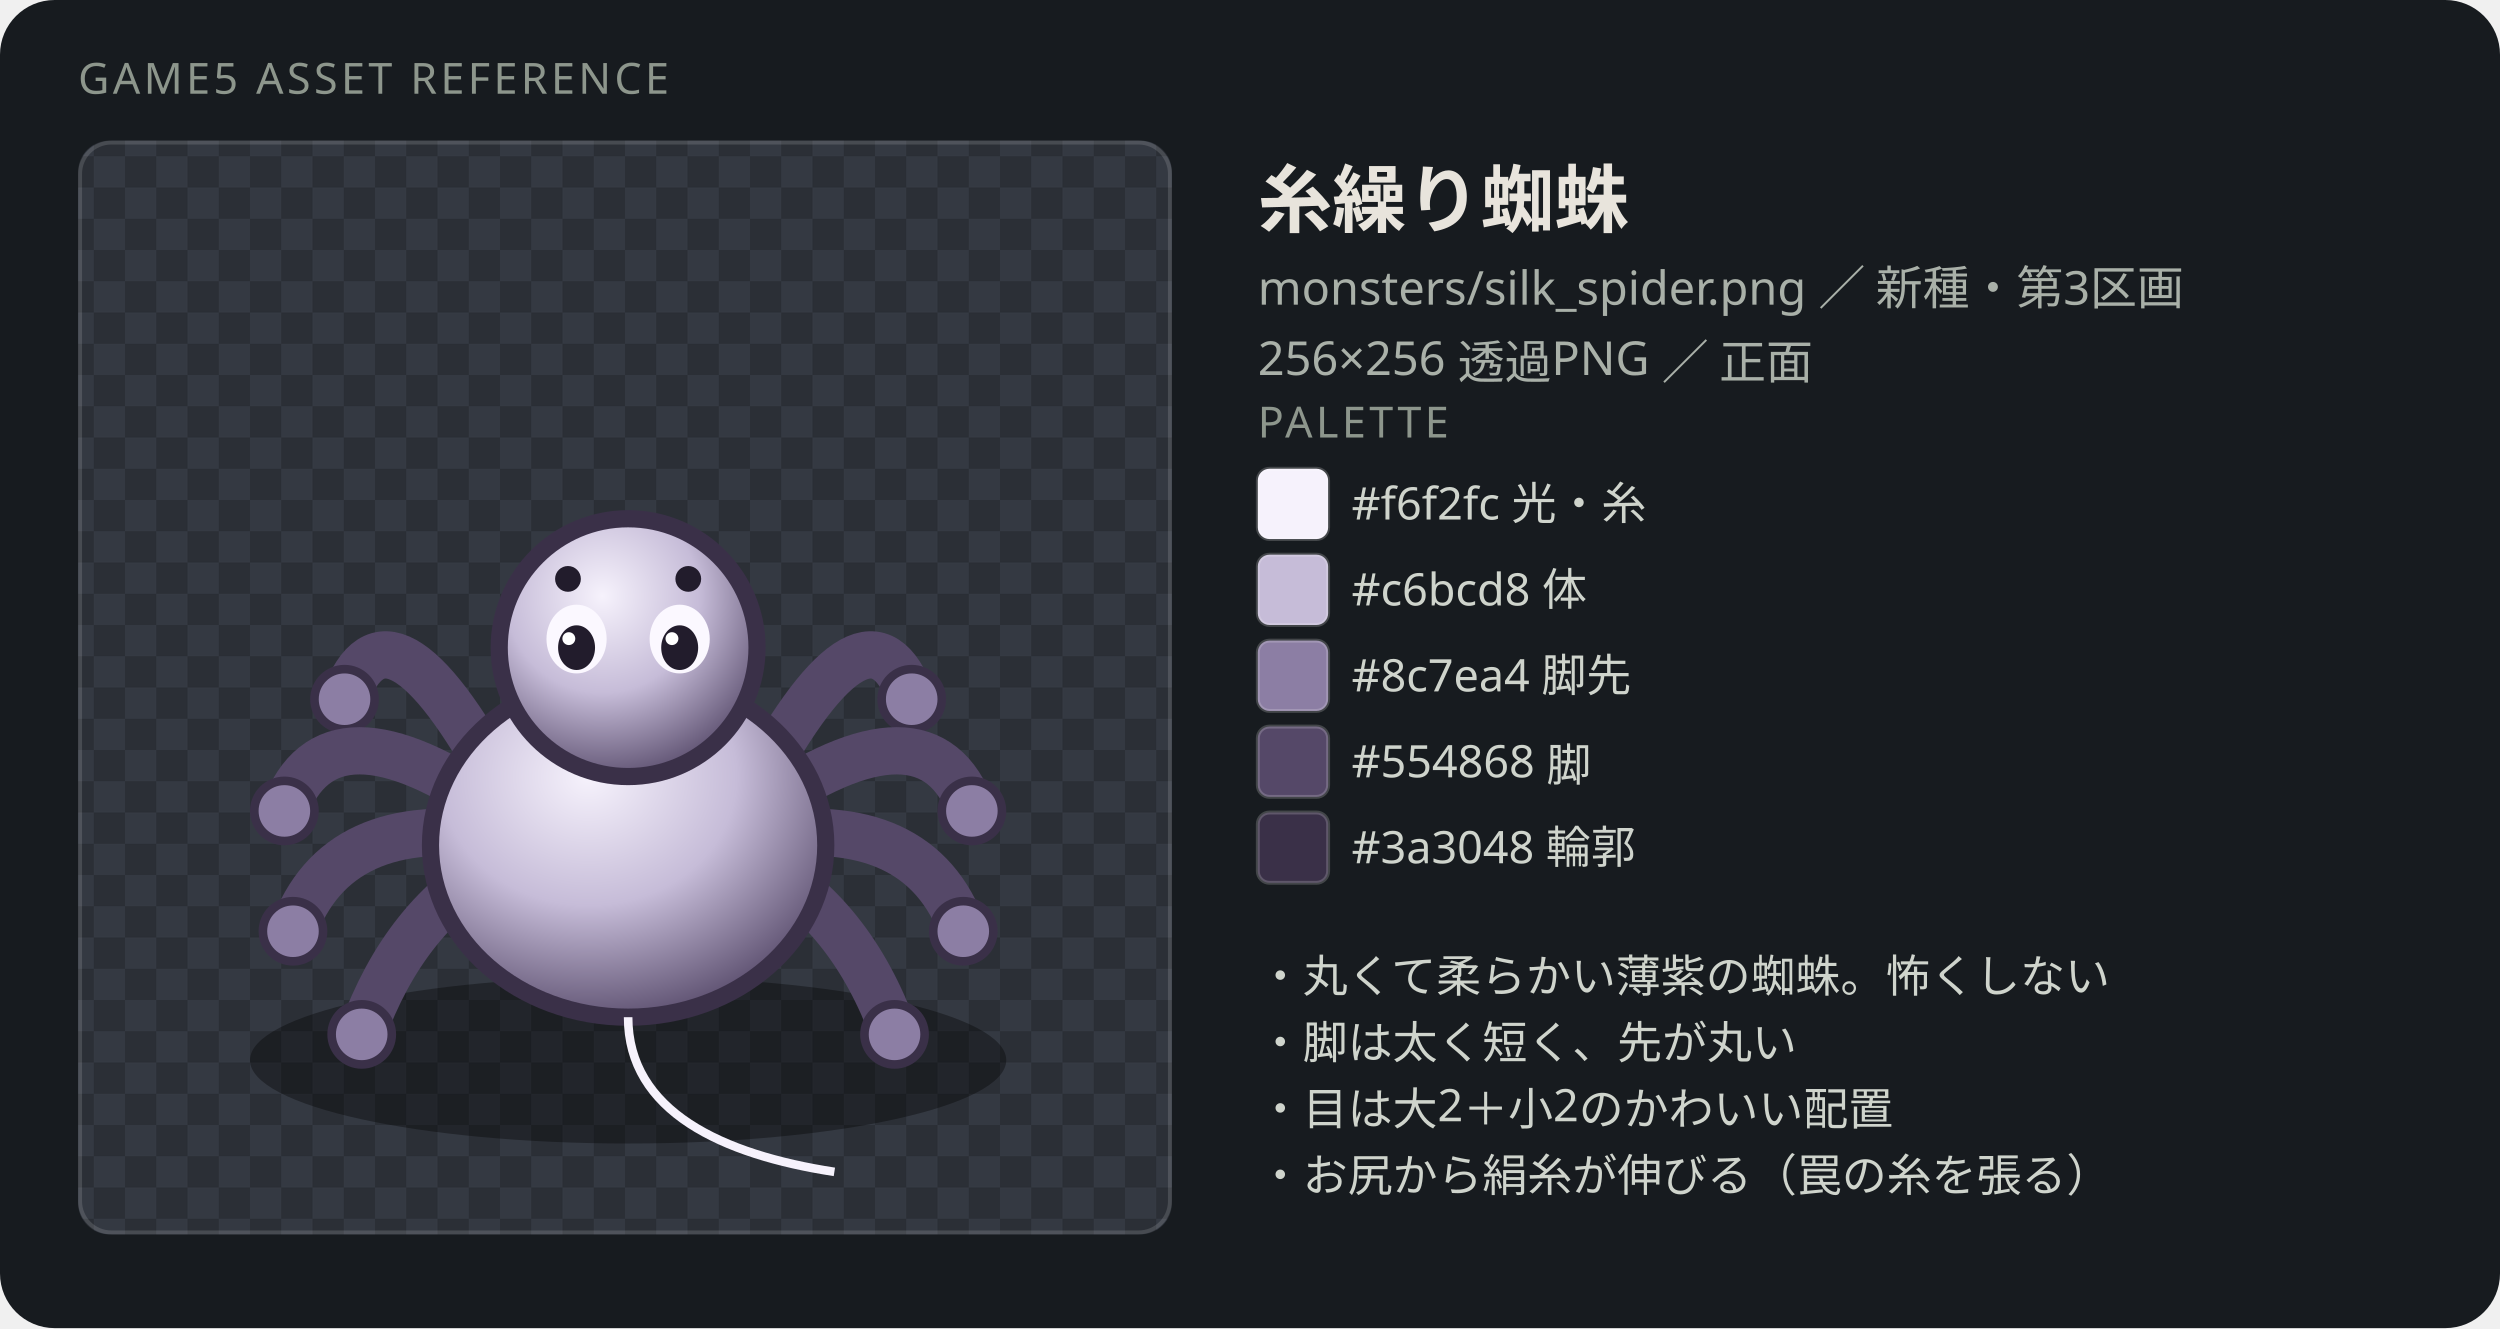
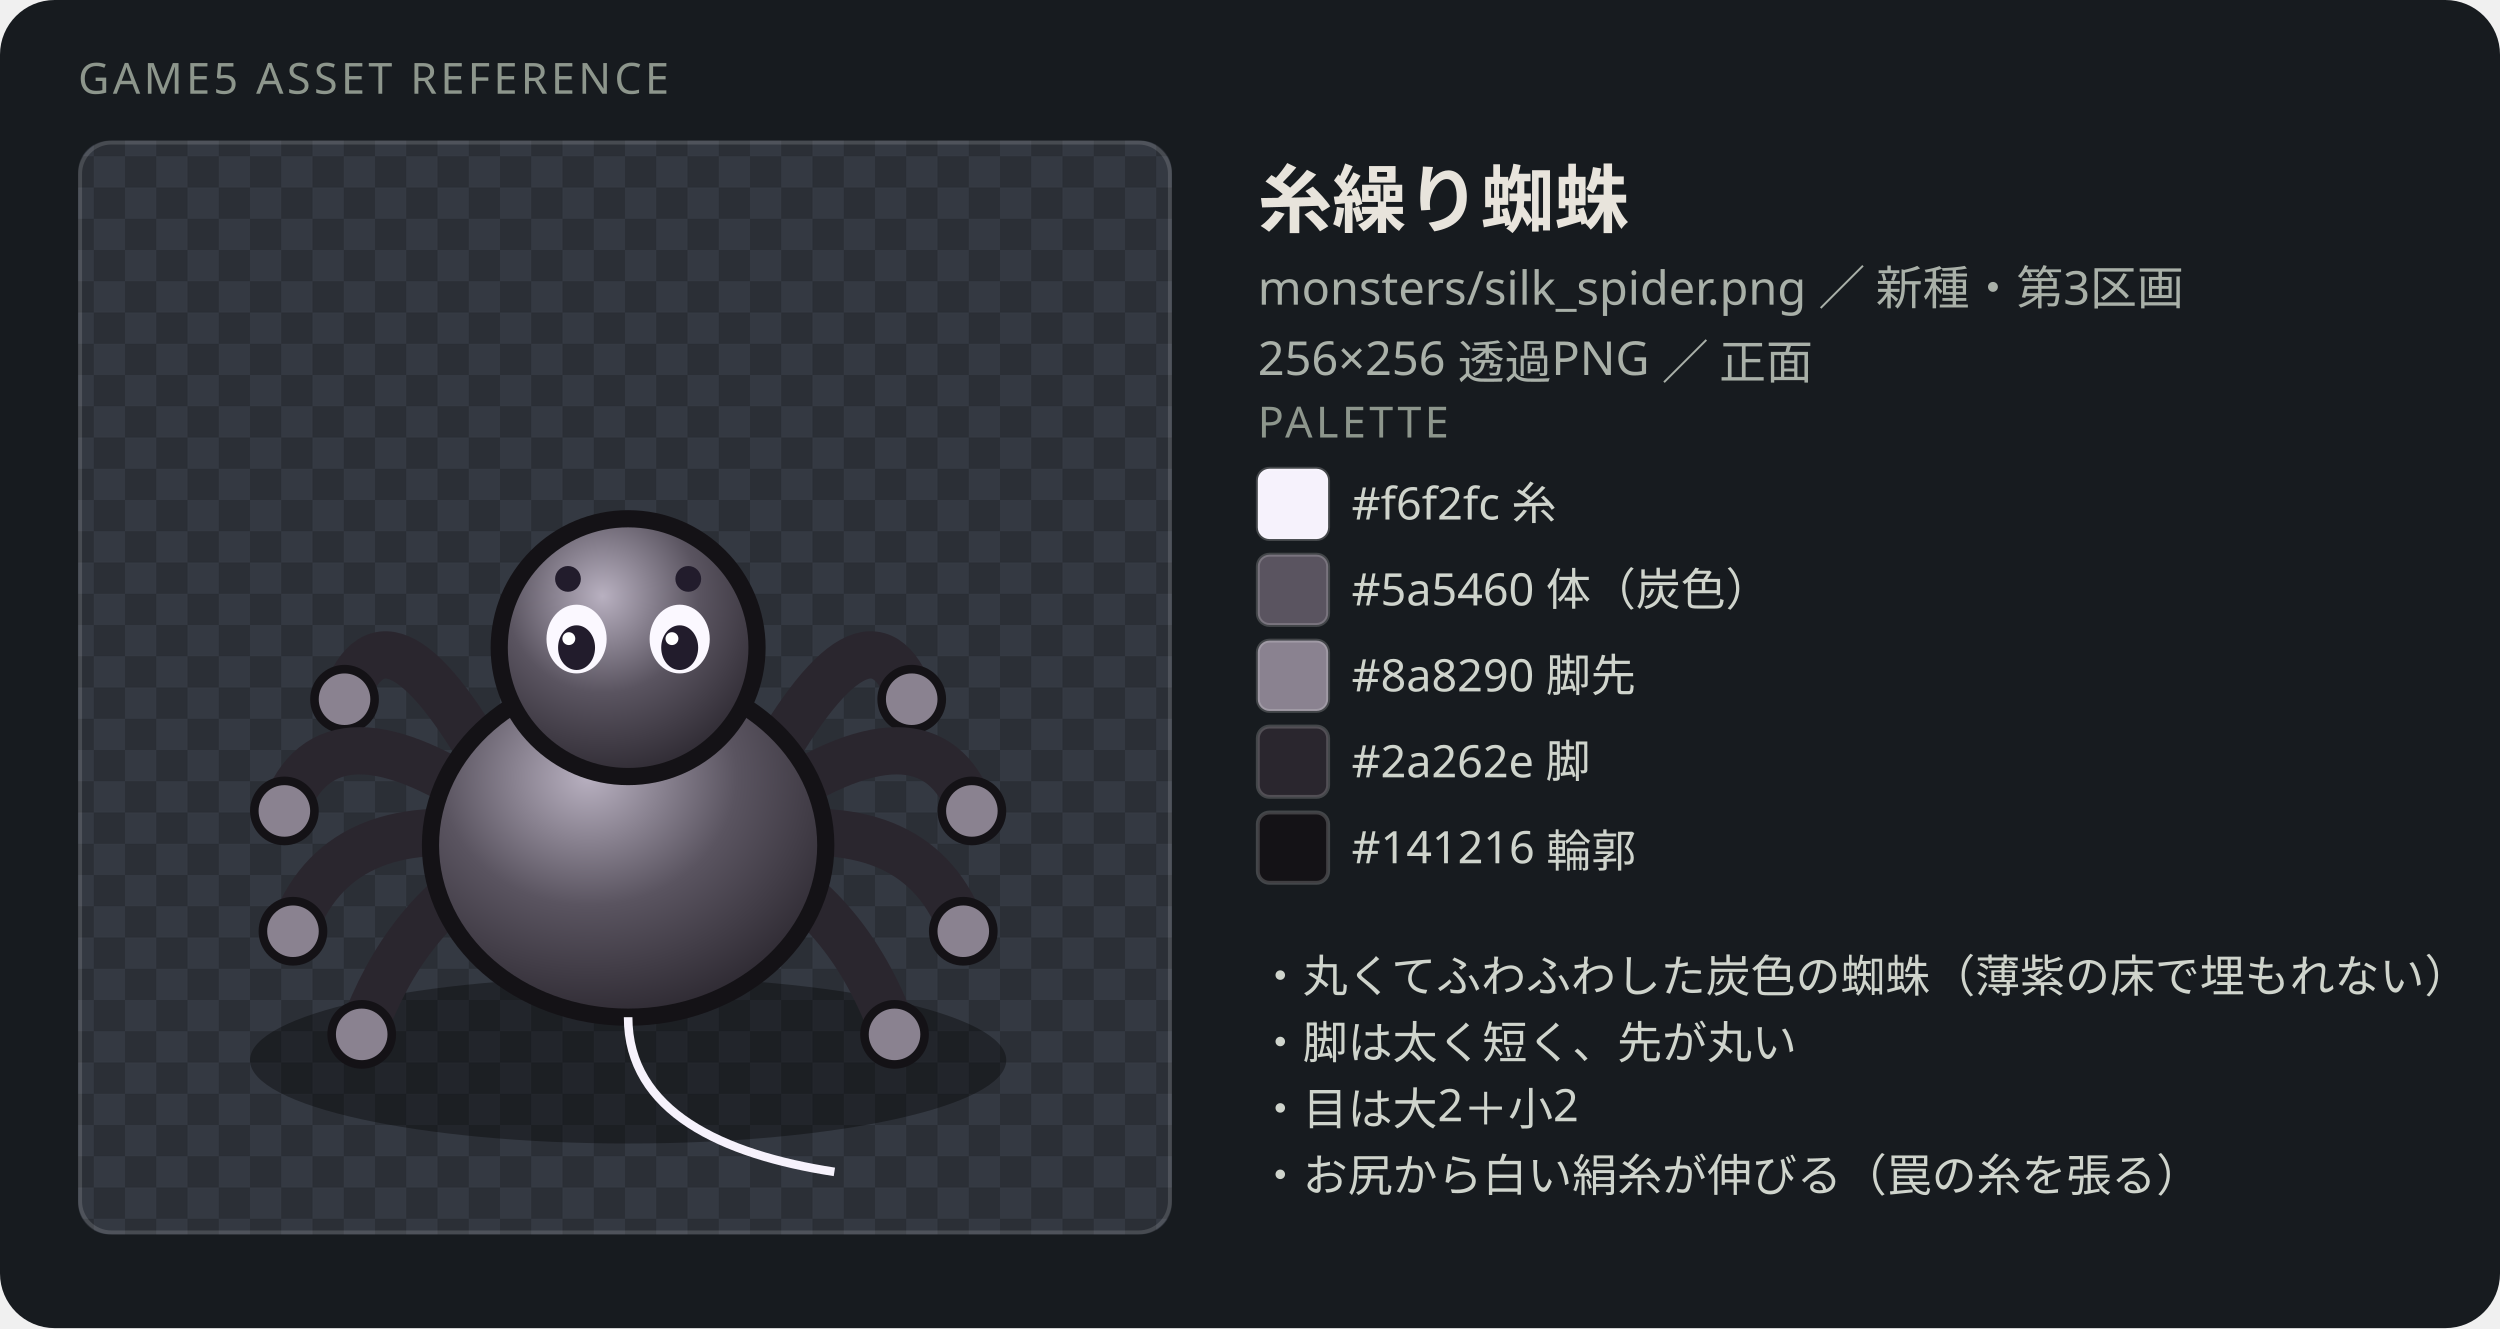
<svg xmlns="http://www.w3.org/2000/svg" width="640" height="340" viewBox="0 0 640 340">
  <defs>
    <pattern id="chk" width="16" height="16" patternUnits="userSpaceOnUse">
      <rect width="16" height="16" fill="#2b2f36" />
      <rect width="8" height="8" fill="#343942" />
      <rect x="8" y="8" width="8" height="8" fill="#343942" />
    </pattern>
    <radialGradient id="pB" cx="0.4" cy="0.3" r="0.75">
-       <stop offset="0" stop-color="#f6f2fc" />
-       <stop offset="0.5" stop-color="#c6bcd8" />
-       <stop offset="1" stop-color="#554868" />
+       <stop offset="0" stop-color="#b8b0c0" />
+       <stop offset="0.5" stop-color="#5a5460" />
+       <stop offset="1" stop-color="#2a262e" />
    </radialGradient>
    <style>
text{font-family:"Noto Sans JP","Hiragino Sans","Yu Gothic",sans-serif;fill:#e8e4dc}
.t{font-size:19px;font-weight:700} .i{font-size:12px;fill:#a9b0a8} .s{font-size:11.5px;fill:#cfd4cc} .n{font-size:11.5px;fill:#cfd4cc} .h{font-size:11px;fill:#8d968c;letter-spacing:.08em}
</style>
  </defs>
  <rect width="640" height="340" rx="14" fill="#171b1f" />
  <text x="20" y="24" class="h">GAME5 ASSET REFERENCE</text>
  <rect x="20" y="36" width="280" height="280" rx="8" fill="url(#chk)" />
  <clipPath id="art">
    <rect width="256" height="256" />
  </clipPath>
  <g transform="translate(20 36) scale(1.1)">
    <g clip-path="url(#art)">
      <ellipse cx="128" cy="214" rx="88" ry="19.4" fill="rgba(0,0,0,0.35)" />
-       <path d="M98 150 Q72 102 62 130" fill="none" stroke="#554868" stroke-width="11" stroke-linecap="round" />
-       <circle cx="62" cy="130" r="7" fill="#8c7ea4" stroke="#3a3048" stroke-width="2" />
-       <path d="M98 156 Q58 128 48 156" fill="none" stroke="#554868" stroke-width="11" stroke-linecap="round" />
-       <circle cx="48" cy="156" r="7" fill="#8c7ea4" stroke="#3a3048" stroke-width="2" />
-       <path d="M98 162 Q60 156 50 184" fill="none" stroke="#554868" stroke-width="11" stroke-linecap="round" />
-       <circle cx="50" cy="184" r="7" fill="#8c7ea4" stroke="#3a3048" stroke-width="2" />
-       <path d="M98 168 Q76 180 66 208" fill="none" stroke="#554868" stroke-width="11" stroke-linecap="round" />
-       <circle cx="66" cy="208" r="7" fill="#8c7ea4" stroke="#3a3048" stroke-width="2" />
-       <path d="M158 150 Q184 102 194 130" fill="none" stroke="#554868" stroke-width="11" stroke-linecap="round" />
-       <circle cx="194" cy="130" r="7" fill="#8c7ea4" stroke="#3a3048" stroke-width="2" />
-       <path d="M158 156 Q198 128 208 156" fill="none" stroke="#554868" stroke-width="11" stroke-linecap="round" />
-       <circle cx="208" cy="156" r="7" fill="#8c7ea4" stroke="#3a3048" stroke-width="2" />
-       <path d="M158 162 Q196 156 206 184" fill="none" stroke="#554868" stroke-width="11" stroke-linecap="round" />
-       <circle cx="206" cy="184" r="7" fill="#8c7ea4" stroke="#3a3048" stroke-width="2" />
-       <path d="M158 168 Q180 180 190 208" fill="none" stroke="#554868" stroke-width="11" stroke-linecap="round" />
-       <circle cx="190" cy="208" r="7" fill="#8c7ea4" stroke="#3a3048" stroke-width="2" />
-       <ellipse cx="128" cy="164" rx="46" ry="40" fill="url(#pB)" stroke="#3a3048" stroke-width="4" />
-       <circle cx="128" cy="118" r="30" fill="url(#pB)" stroke="#3a3048" stroke-width="4" />
+       <path d="M98 150 Q72 102 62 130" fill="none" stroke="#2a262e" stroke-width="11" stroke-linecap="round" />
+       <circle cx="62" cy="130" r="7" fill="#8a8290" stroke="#141216" stroke-width="2" />
+       <path d="M98 156 Q58 128 48 156" fill="none" stroke="#2a262e" stroke-width="11" stroke-linecap="round" />
+       <circle cx="48" cy="156" r="7" fill="#8a8290" stroke="#141216" stroke-width="2" />
+       <path d="M98 162 Q60 156 50 184" fill="none" stroke="#2a262e" stroke-width="11" stroke-linecap="round" />
+       <circle cx="50" cy="184" r="7" fill="#8a8290" stroke="#141216" stroke-width="2" />
+       <path d="M98 168 Q76 180 66 208" fill="none" stroke="#2a262e" stroke-width="11" stroke-linecap="round" />
+       <circle cx="66" cy="208" r="7" fill="#8a8290" stroke="#141216" stroke-width="2" />
+       <path d="M158 150 Q184 102 194 130" fill="none" stroke="#2a262e" stroke-width="11" stroke-linecap="round" />
+       <circle cx="194" cy="130" r="7" fill="#8a8290" stroke="#141216" stroke-width="2" />
+       <path d="M158 156 Q198 128 208 156" fill="none" stroke="#2a262e" stroke-width="11" stroke-linecap="round" />
+       <circle cx="208" cy="156" r="7" fill="#8a8290" stroke="#141216" stroke-width="2" />
+       <path d="M158 162 Q196 156 206 184" fill="none" stroke="#2a262e" stroke-width="11" stroke-linecap="round" />
+       <circle cx="206" cy="184" r="7" fill="#8a8290" stroke="#141216" stroke-width="2" />
+       <path d="M158 168 Q180 180 190 208" fill="none" stroke="#2a262e" stroke-width="11" stroke-linecap="round" />
+       <circle cx="190" cy="208" r="7" fill="#8a8290" stroke="#141216" stroke-width="2" />
+       <ellipse cx="128" cy="164" rx="46" ry="40" fill="url(#pB)" stroke="#141216" stroke-width="4" />
+       <circle cx="128" cy="118" r="30" fill="url(#pB)" stroke="#141216" stroke-width="4" />
      <ellipse cx="116" cy="116" rx="7" ry="8" fill="#fbf8ff" />
      <ellipse cx="116" cy="118" rx="4.3" ry="5.2" fill="#221c2c" />
      <circle cx="114.2" cy="115.9" r="1.5" fill="#ffffff" />
      <ellipse cx="140" cy="116" rx="7" ry="8" fill="#fbf8ff" />
      <ellipse cx="140" cy="118" rx="4.3" ry="5.2" fill="#221c2c" />
      <circle cx="138.2" cy="115.9" r="1.5" fill="#ffffff" />
      <circle cx="114" cy="102" r="3" fill="#221c2c" />
      <circle cx="142" cy="102" r="3" fill="#221c2c" />
      <path d="M128 204 C128 226 150 236 176 240" fill="none" stroke="#f6f2fc" stroke-width="2" />
    </g>
  </g>
  <rect x="20.5" y="36.5" width="279" height="279" rx="8" fill="none" stroke="#ffffff22" />
  <text x="322" y="58" class="t">糸繰り蜘蛛</text>
  <text x="322" y="78" class="i">monsters/silk_spider.png ／ 新種・第3区画</text>
  <text x="322" y="96" class="i">256×256 透過PNG ／ 正面</text>
  <text x="322" y="112" class="h">PALETTE</text>
  <rect x="322" y="120" width="18" height="18" rx="3" fill="#f6f2fc" stroke="#ffffff30" />
-   <text x="346" y="133" class="s">#f6f2fc  光・糸</text>
-   <rect x="322" y="142" width="18" height="18" rx="3" fill="#c6bcd8" stroke="#ffffff30" />
-   <text x="346" y="155" class="s">#c6bcd8  体</text>
-   <rect x="322" y="164" width="18" height="18" rx="3" fill="#8c7ea4" stroke="#ffffff30" />
-   <text x="346" y="177" class="s">#8c7ea4  脚先</text>
-   <rect x="322" y="186" width="18" height="18" rx="3" fill="#554868" stroke="#ffffff30" />
-   <text x="346" y="199" class="s">#554868  脚</text>
-   <rect x="322" y="208" width="18" height="18" rx="3" fill="#3a3048" stroke="#ffffff30" />
-   <text x="346" y="221" class="s">#3a3048  輪郭</text>
-   <text x="322" y="254" class="n">・丸くて柔らかい薄紫の蜘蛛。怖くしない</text>
+   <text x="346" y="133" class="s">#f6f2fc  糸</text>
+   <rect x="322" y="142" width="18" height="18" rx="3" fill="#5a5460" stroke="#ffffff30" />
+   <text x="346" y="155" class="s">#5a5460  体（炭色）</text>
+   <rect x="322" y="164" width="18" height="18" rx="3" fill="#8a8290" stroke="#ffffff30" />
+   <text x="346" y="177" class="s">#8a8290  脚先</text>
+   <rect x="322" y="186" width="18" height="18" rx="3" fill="#2a262e" stroke="#ffffff30" />
+   <text x="346" y="199" class="s">#2a262e  脚</text>
+   <rect x="322" y="208" width="18" height="18" rx="3" fill="#141216" stroke="#ffffff30" />
+   <text x="346" y="221" class="s">#141216  輪郭</text>
+   <text x="322" y="254" class="n">・丸くてふわふわした炭色の蜘蛛（薄紫の床で埋もれない）</text>
  <text x="322" y="271" class="n">・脚は太く短く、先が丸い</text>
-   <text x="322" y="288" class="n">・目は大2＋小2のかわいい配置</text>
-   <text x="322" y="305" class="n">・お尻から絹糸が伸びる（罠の糸を張る）</text>
+   <text x="322" y="288" class="n">・目は大2＋小2</text>
+   <text x="322" y="305" class="n">・お尻から白い絹糸が伸びる（罠の糸を張る）</text>
</svg>
